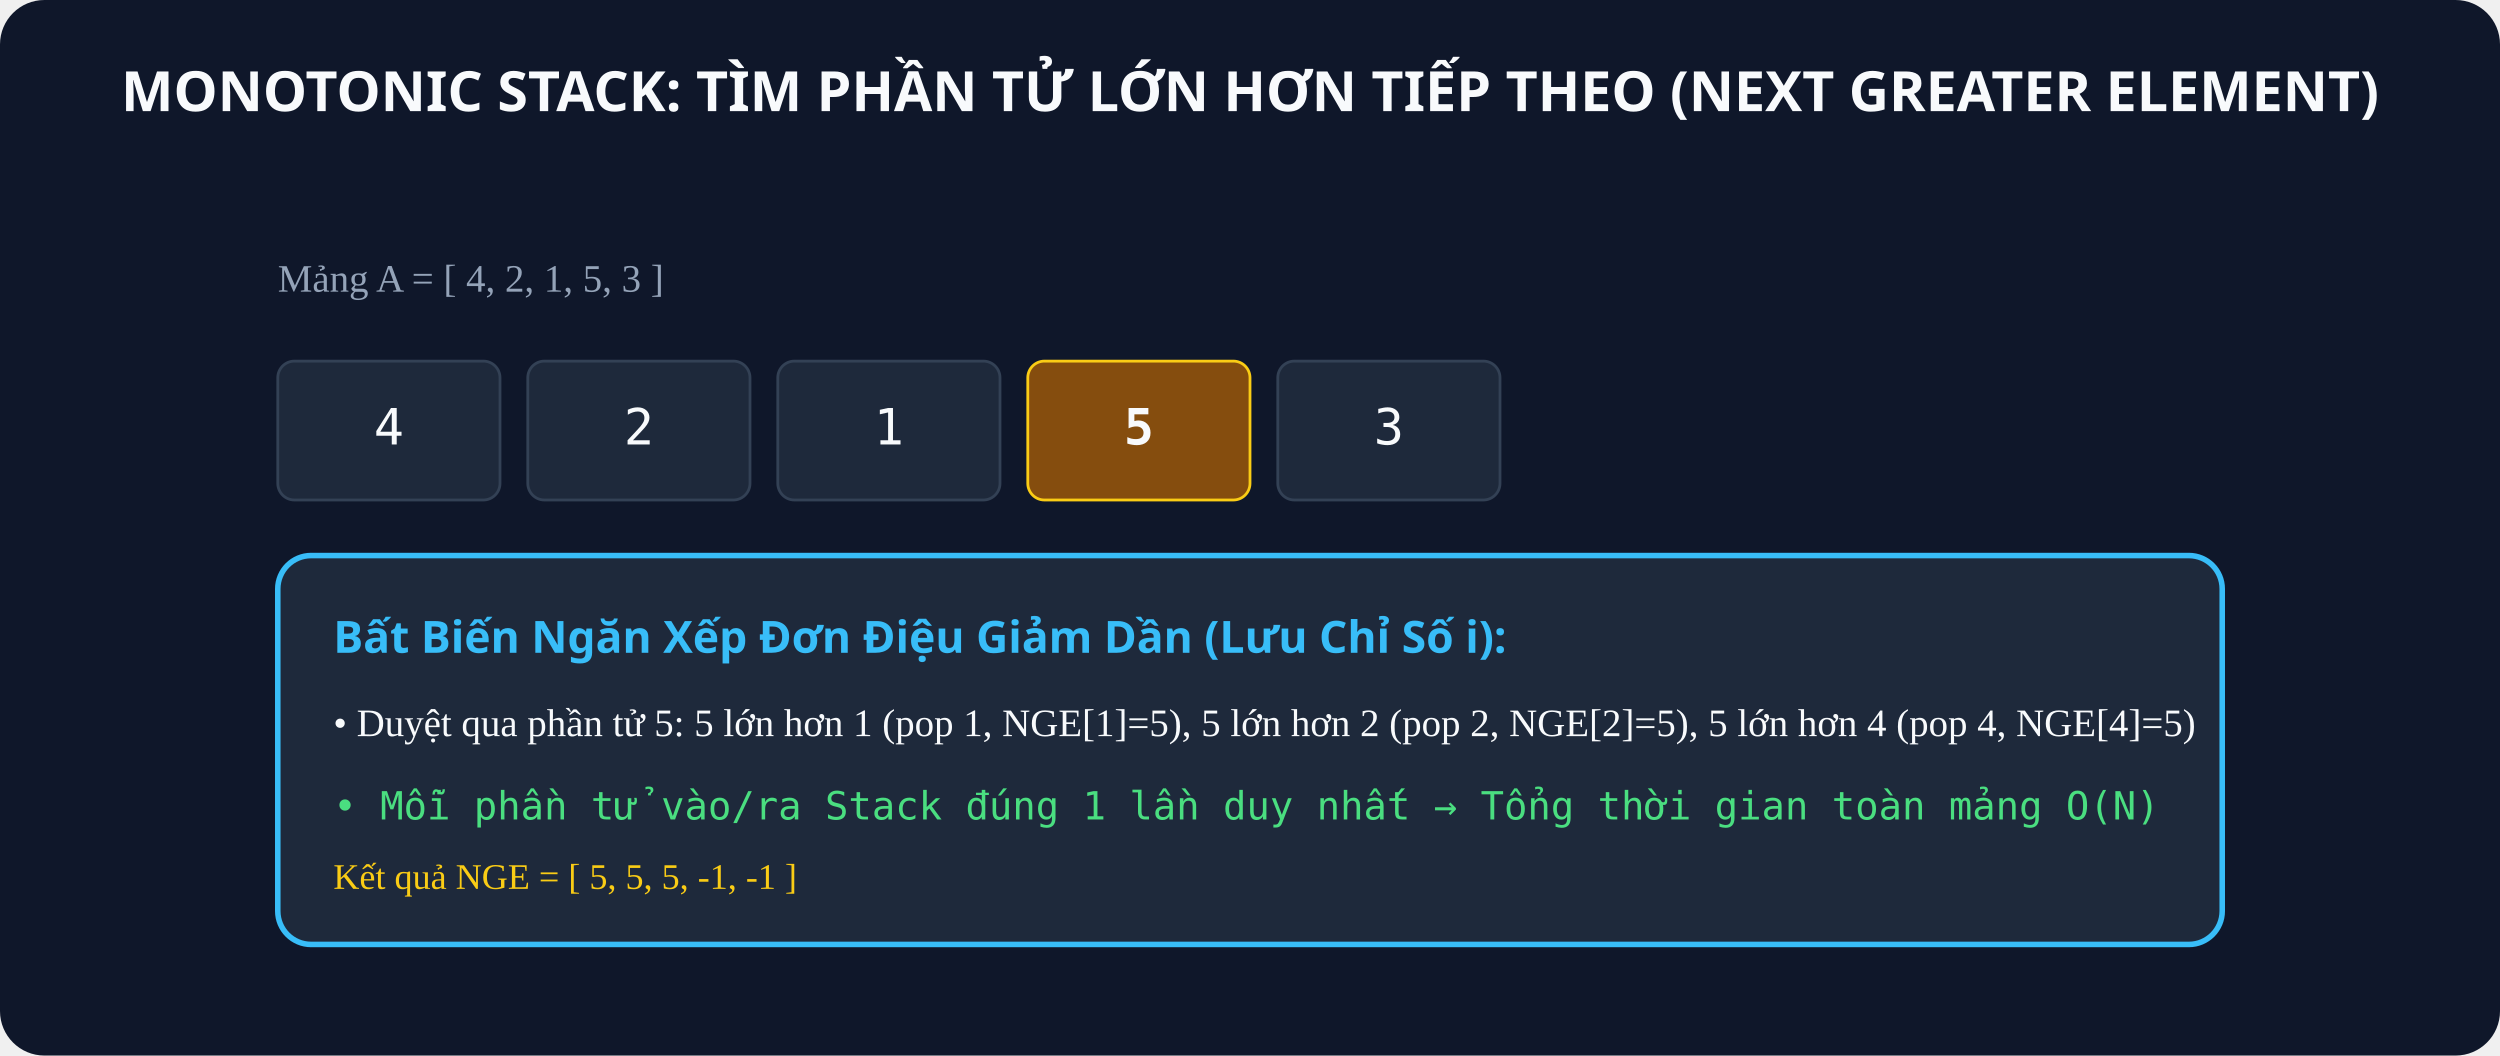
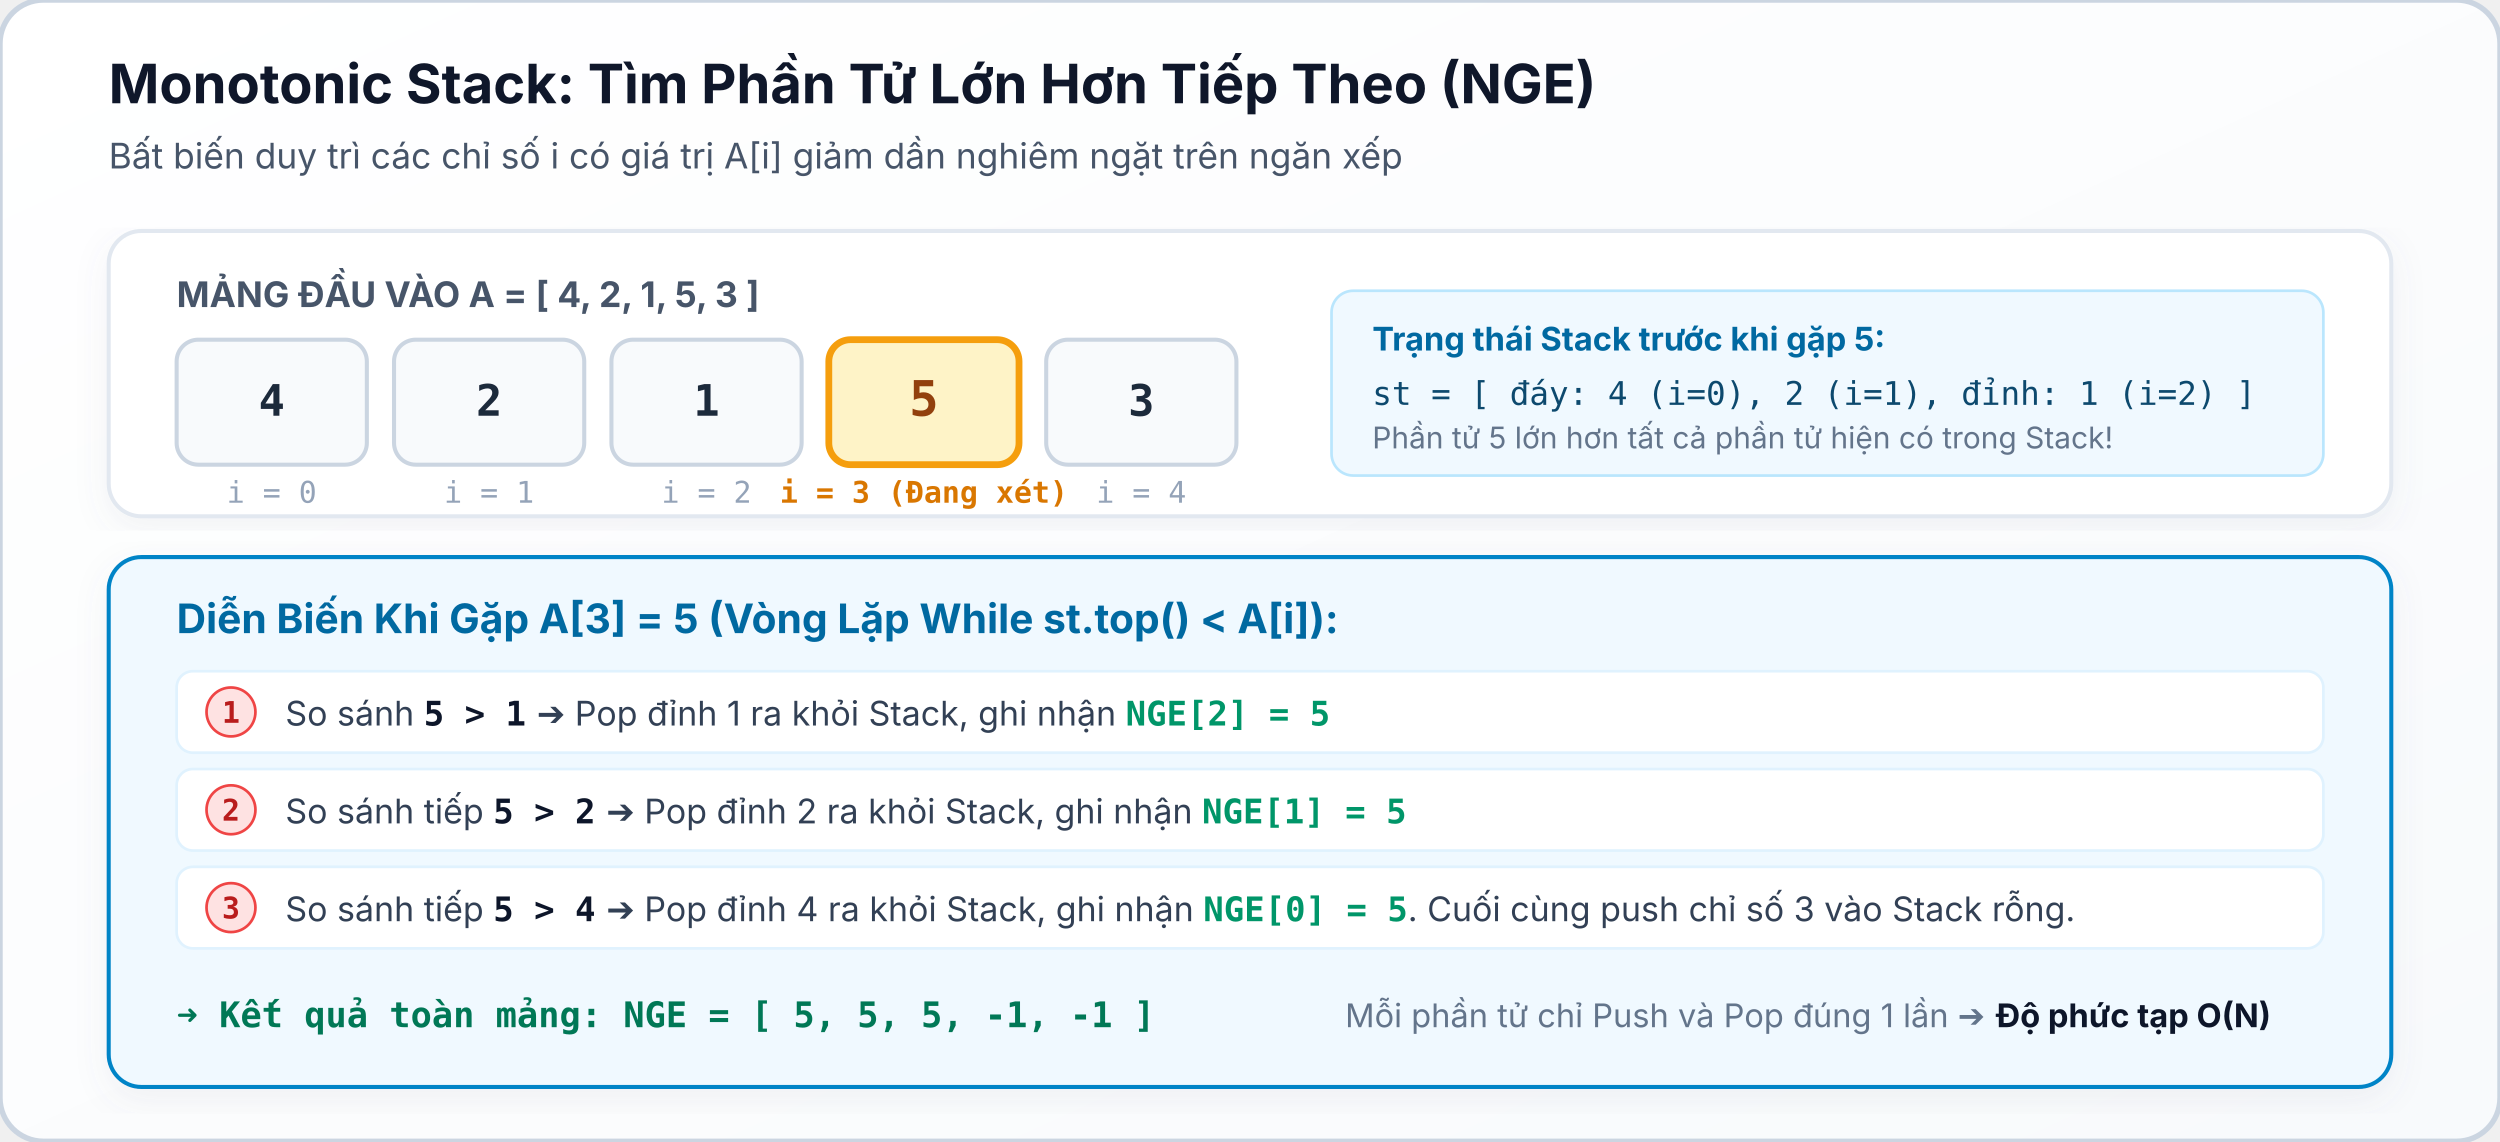
- <svg xmlns="http://www.w3.org/2000/svg" viewBox="0 0 900 380" width="100%" height="100%">
-   <rect width="900" height="380" fill="#0f172a" rx="16" />
-   <text x="450" y="40" fill="#f8fafc" font-family="system-ui, sans-serif" font-size="20" font-weight="bold" text-anchor="middle">MONOTONIC STACK: TÌM PHẦN TỬ LỚN HƠN TIẾP THEO (NEXT GREATER ELEMENT)</text>
-   <g transform="translate(100, 80)">
-     <text x="0" y="25" fill="#94a3b8" font-size="14">Mảng A = [ 4, 2, 1, 5, 3 ]</text>
-     <rect x="0" y="50" width="80" height="50" fill="#1e293b" stroke="#334155" rx="6" />
-     <text x="40" y="80" fill="#f8fafc" font-size="18" font-family="monospace" text-anchor="middle">4</text>
-     <rect x="90" y="50" width="80" height="50" fill="#1e293b" stroke="#334155" rx="6" />
-     <text x="130" y="80" fill="#f8fafc" font-size="18" font-family="monospace" text-anchor="middle">2</text>
-     <rect x="180" y="50" width="80" height="50" fill="#1e293b" stroke="#334155" rx="6" />
-     <text x="220" y="80" fill="#f8fafc" font-size="18" font-family="monospace" text-anchor="middle">1</text>
-     <rect x="270" y="50" width="80" height="50" fill="#854d0e" stroke="#facc15" rx="6" />
-     <text x="310" y="80" fill="#f8fafc" font-size="18" font-family="monospace" font-weight="bold" text-anchor="middle">5</text>
-     <rect x="360" y="50" width="80" height="50" fill="#1e293b" stroke="#334155" rx="6" />
-     <text x="400" y="80" fill="#f8fafc" font-size="18" font-family="monospace" text-anchor="middle">3</text>
+ <svg xmlns="http://www.w3.org/2000/svg" viewBox="0 0 920 420" width="100%" height="100%">
+   <defs>
+     <linearGradient id="bgGrad" x1="0%" y1="0%" x2="100%" y2="100%">
+       <stop offset="0%" stop-color="#FFFFFF" />
+       <stop offset="100%" stop-color="#F8FAFC" />
+     </linearGradient>
+     <filter id="cardShadow" x="-5%" y="-5%" width="110%" height="110%">
+       <feDropShadow dx="0" dy="4" stdDeviation="6" flood-color="#64748B" flood-opacity="0.08" />
+     </filter>
+   </defs>
+   <rect width="920" height="420" rx="16" fill="url(#bgGrad)" stroke="#CBD5E1" stroke-width="2" />
+   <text x="40" y="38" fill="#0F172A" font-family="system-ui, -apple-system, sans-serif" font-size="20" font-weight="700">Monotonic Stack: Tìm Phần Tử Lớn Hơn Tiếp Theo (NGE)</text>
+   <text x="40" y="62" fill="#475569" font-family="system-ui, -apple-system, sans-serif" font-size="13">Bất biến duy trì các chỉ số i có giá trị A[i] giảm dần nghiêm ngặt trên ngăn xếp</text>
+   <g transform="translate(40, 85)" filter="url(#cardShadow)">
+     <rect width="840" height="105" rx="12" fill="#FFFFFF" stroke="#E2E8F0" stroke-width="1.5" />
+     <text x="25" y="28" fill="#475569" font-family="system-ui, -apple-system, sans-serif" font-size="13" font-weight="700">MẢNG ĐẦU VÀO A = [ 4, 2, 1, 5, 3 ]</text>
+     <g transform="translate(25, 40)">
+       <rect width="70" height="46" rx="8" fill="#F8FAFC" stroke="#CBD5E1" stroke-width="1.5" />
+       <text x="35" y="28" fill="#1E293B" font-family="monospace" font-size="16" font-weight="700" text-anchor="middle">4</text>
+       <text x="35" y="60" fill="#94A3B8" font-family="monospace" font-size="11" text-anchor="middle">i = 0</text>
+     </g>
+     <g transform="translate(105, 40)">
+       <rect width="70" height="46" rx="8" fill="#F8FAFC" stroke="#CBD5E1" stroke-width="1.5" />
+       <text x="35" y="28" fill="#1E293B" font-family="monospace" font-size="16" font-weight="700" text-anchor="middle">2</text>
+       <text x="35" y="60" fill="#94A3B8" font-family="monospace" font-size="11" text-anchor="middle">i = 1</text>
+     </g>
+     <g transform="translate(185, 40)">
+       <rect width="70" height="46" rx="8" fill="#F8FAFC" stroke="#CBD5E1" stroke-width="1.5" />
+       <text x="35" y="28" fill="#1E293B" font-family="monospace" font-size="16" font-weight="700" text-anchor="middle">1</text>
+       <text x="35" y="60" fill="#94A3B8" font-family="monospace" font-size="11" text-anchor="middle">i = 2</text>
+     </g>
+     <g transform="translate(265, 40)">
+       <rect width="70" height="46" rx="8" fill="#FEF3C7" stroke="#F59E0B" stroke-width="2.5" />
+       <text x="35" y="28" fill="#92400E" font-family="monospace" font-size="18" font-weight="700" text-anchor="middle">5</text>
+       <text x="35" y="60" fill="#D97706" font-family="monospace" font-size="11" font-weight="700" text-anchor="middle">i = 3 (Đang xét)</text>
+     </g>
+     <g transform="translate(345, 40)">
+       <rect width="70" height="46" rx="8" fill="#F8FAFC" stroke="#CBD5E1" stroke-width="1.5" />
+       <text x="35" y="28" fill="#1E293B" font-family="monospace" font-size="16" font-weight="700" text-anchor="middle">3</text>
+       <text x="35" y="60" fill="#94A3B8" font-family="monospace" font-size="11" text-anchor="middle">i = 4</text>
+     </g>
+     <g transform="translate(450, 22)">
+       <rect width="365" height="68" rx="8" fill="#F0F9FF" stroke="#BAE6FD" stroke-width="1" />
+       <text x="15" y="22" fill="#0369A1" font-family="system-ui, -apple-system, sans-serif" font-size="12" font-weight="700">Trạng thái Stack trước khi gặp 5:</text>
+       <text x="15" y="42" fill="#0C4A6E" font-family="monospace" font-size="12">st = [ đáy: 4 (i=0), 2 (i=1), đỉnh: 1 (i=2) ]</text>
+       <text x="15" y="58" fill="#64748B" font-family="system-ui, -apple-system, sans-serif" font-size="11">Phần tử 5 lớn hơn tất cả phần tử hiện có trong Stack!</text>
+     </g>
  </g>
-   <rect x="100" y="200" width="700" height="140" rx="12" fill="#1e293b" stroke="#38bdf8" stroke-width="2" />
-   <text x="120" y="235" fill="#38bdf8" font-family="system-ui, sans-serif" font-size="16" font-weight="bold">Bất Biến Ngăn Xếp Đơn Điệu Giảm Dần (Lưu Chỉ Số i):</text>
-   <text x="120" y="265" fill="#f8fafc" font-size="14">• Duyệt qua phần tử 5: 5 lớn hơn 1 (pop 1, NGE[1]=5), 5 lớn hơn 2 (pop 2, NGE[2]=5), 5 lớn hơn 4 (pop 4, NGE[4]=5)</text>
-   <text x="120" y="295" fill="#4ade80" font-family="monospace" font-size="14">• Mỗi phần tử vào/ra Stack đúng 1 lần duy nhất → Tổng thời gian toàn mảng O(N)</text>
-   <text x="120" y="320" fill="#facc15" font-size="13">Kết quả NGE = [ 5, 5, 5, -1, -1 ]</text>
+   <g transform="translate(40, 205)" filter="url(#cardShadow)">
+     <rect width="840" height="195" rx="12" fill="#F0F9FF" stroke="#0284C7" stroke-width="1.5" />
+     <text x="25" y="28" fill="#0369A1" font-family="system-ui, -apple-system, sans-serif" font-size="15" font-weight="700">Diễn Biến Khi Gặp A[3] = 5 (Vòng Lặp While st.top() &lt; A[i]):</text>
+     <g transform="translate(25, 42)">
+       <rect width="790" height="30" rx="6" fill="#FFFFFF" stroke="#E0F2FE" stroke-width="1" />
+       <circle cx="20" cy="15" r="9" fill="#FEE2E2" stroke="#EF4444" />
+       <text x="20" y="19" fill="#B91C1C" font-family="monospace" font-size="11" font-weight="700" text-anchor="middle">1</text>
+       <text x="40" y="20" fill="#334155" font-family="system-ui, -apple-system, sans-serif" font-size="12.5">So sánh <tspan font-family="monospace" font-weight="700" fill="#0F172A">5 &gt; 1</tspan> ➔ Pop đỉnh 1 ra khỏi Stack, ghi nhận <tspan font-family="monospace" font-weight="700" fill="#059669">NGE[2] = 5</tspan>
+       </text>
+     </g>
+     <g transform="translate(25, 78)">
+       <rect width="790" height="30" rx="6" fill="#FFFFFF" stroke="#E0F2FE" stroke-width="1" />
+       <circle cx="20" cy="15" r="9" fill="#FEE2E2" stroke="#EF4444" />
+       <text x="20" y="19" fill="#B91C1C" font-family="monospace" font-size="11" font-weight="700" text-anchor="middle">2</text>
+       <text x="40" y="20" fill="#334155" font-family="system-ui, -apple-system, sans-serif" font-size="12.5">So sánh tiếp <tspan font-family="monospace" font-weight="700" fill="#0F172A">5 &gt; 2</tspan> ➔ Pop đỉnh 2 ra khỏi Stack, ghi nhận <tspan font-family="monospace" font-weight="700" fill="#059669">NGE[1] = 5</tspan>
+       </text>
+     </g>
+     <g transform="translate(25, 114)">
+       <rect width="790" height="30" rx="6" fill="#FFFFFF" stroke="#E0F2FE" stroke-width="1" />
+       <circle cx="20" cy="15" r="9" fill="#FEE2E2" stroke="#EF4444" />
+       <text x="20" y="19" fill="#B91C1C" font-family="monospace" font-size="11" font-weight="700" text-anchor="middle">3</text>
+       <text x="40" y="20" fill="#334155" font-family="system-ui, -apple-system, sans-serif" font-size="12.5">So sánh tiếp <tspan font-family="monospace" font-weight="700" fill="#0F172A">5 &gt; 4</tspan> ➔ Pop đỉnh 4 ra khỏi Stack, ghi nhận <tspan font-family="monospace" font-weight="700" fill="#059669">NGE[0] = 5</tspan>. Cuối cùng push chỉ số 3 vào Stack rỗng.</text>
+     </g>
+     <g transform="translate(25, 155)">
+       <text x="0" y="18" fill="#047857" font-family="monospace" font-size="13" font-weight="700">➜ Kết quả toàn mảng: NGE = [ 5, 5, 5, -1, -1 ]</text>
+       <text x="430" y="18" fill="#64748B" font-family="system-ui, -apple-system, sans-serif" font-size="12">Mỗi phần tử chỉ Push và Pop đúng 1 lần ➔ <tspan font-weight="700" fill="#0F172A">Độ phức tạp O(N)</tspan>
+       </text>
+     </g>
+   </g>
</svg>
